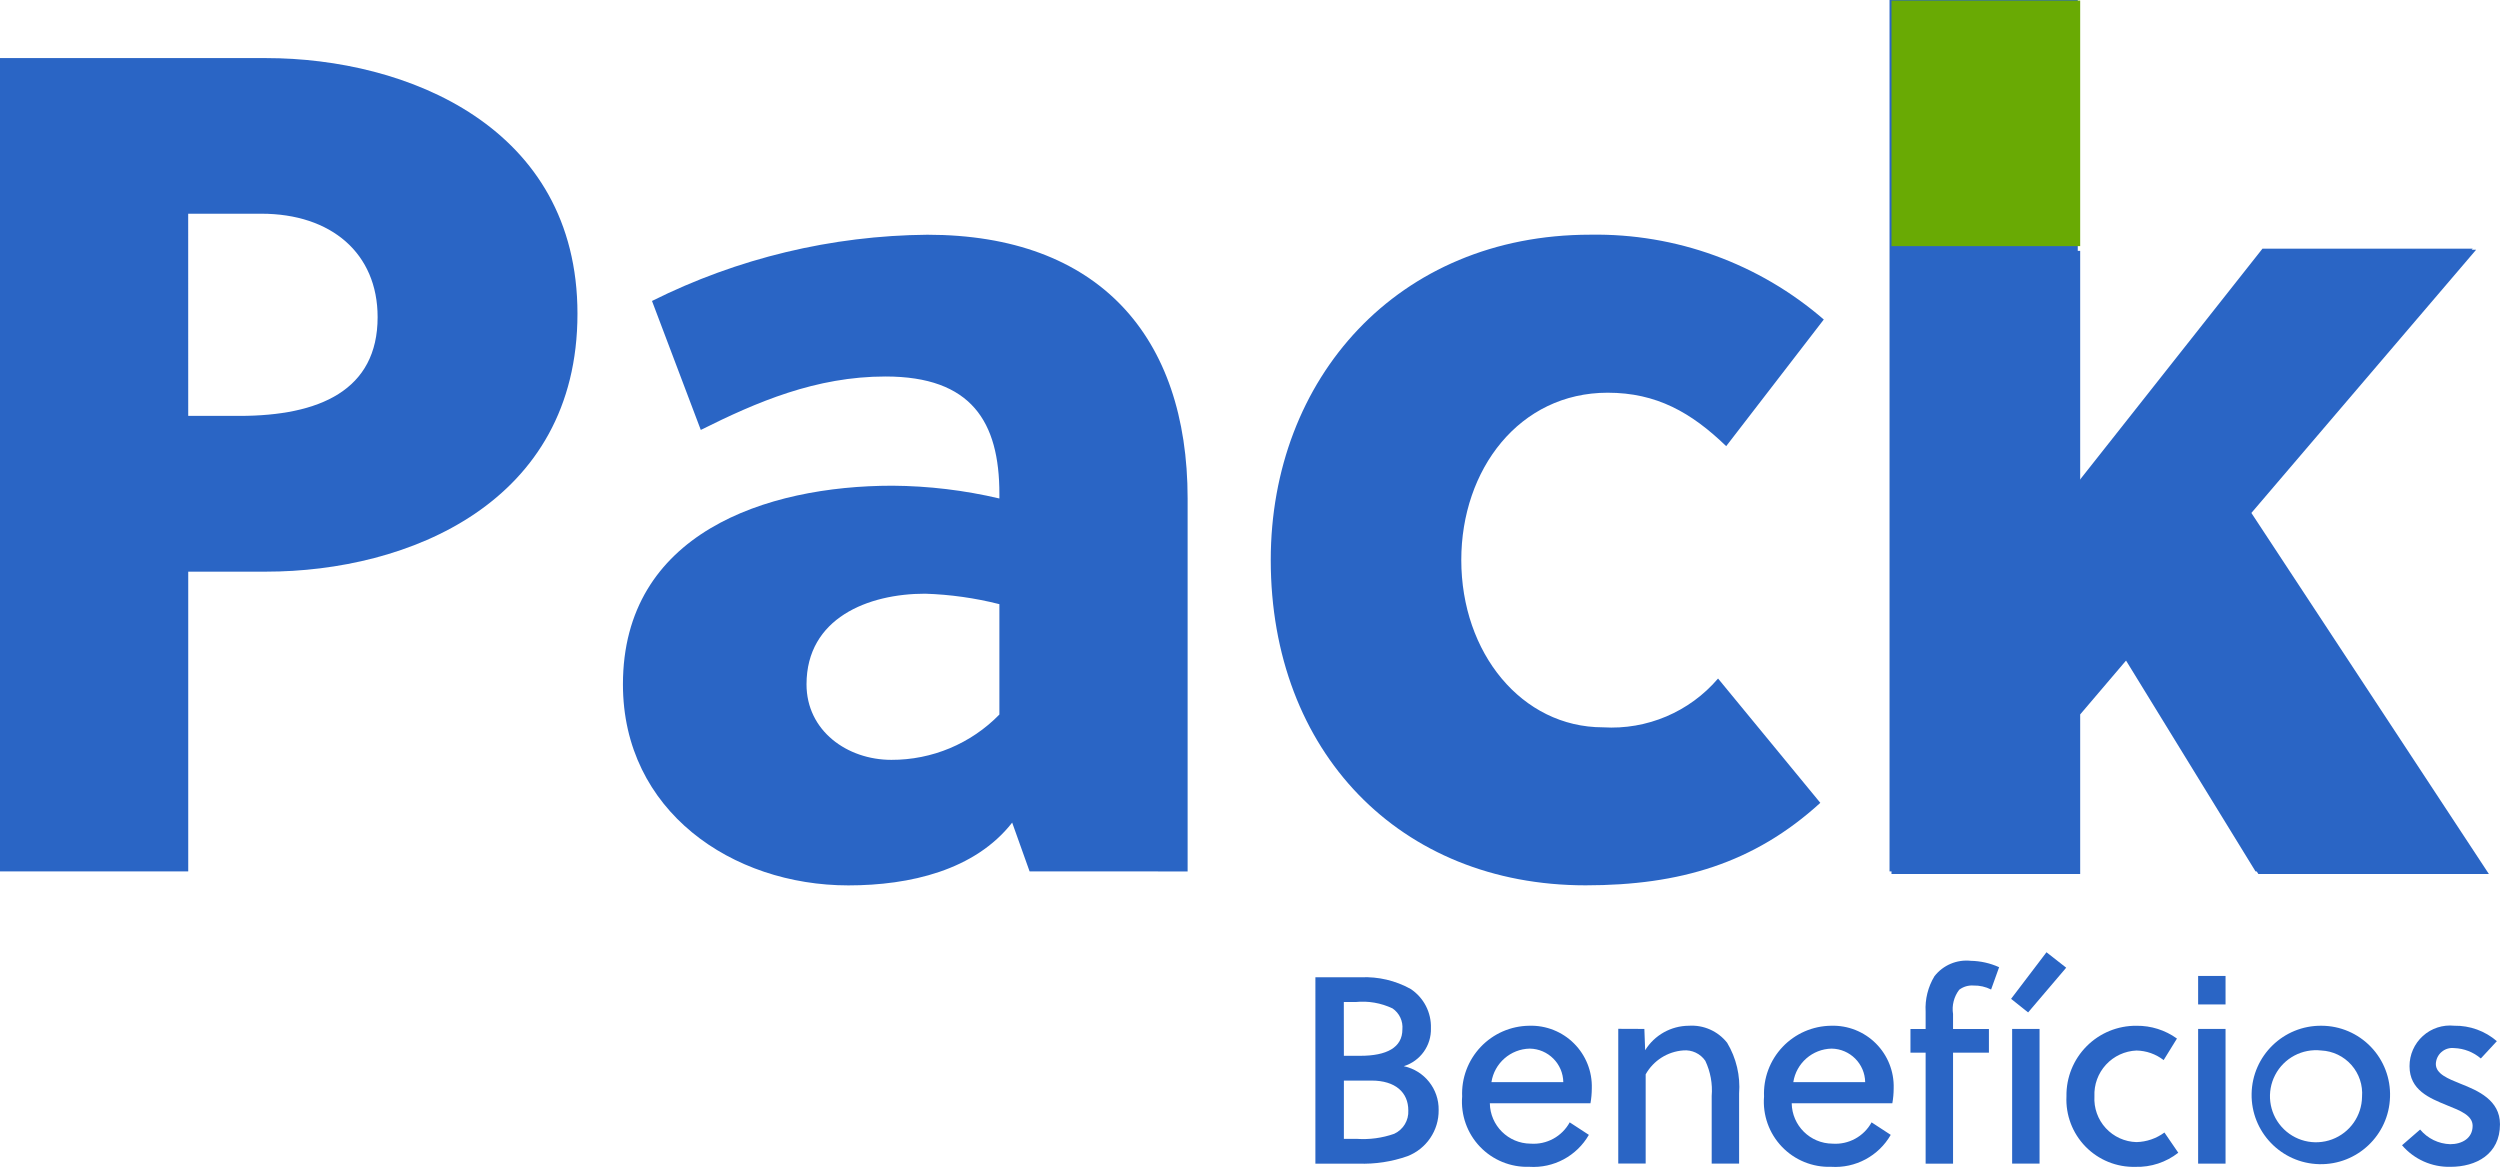
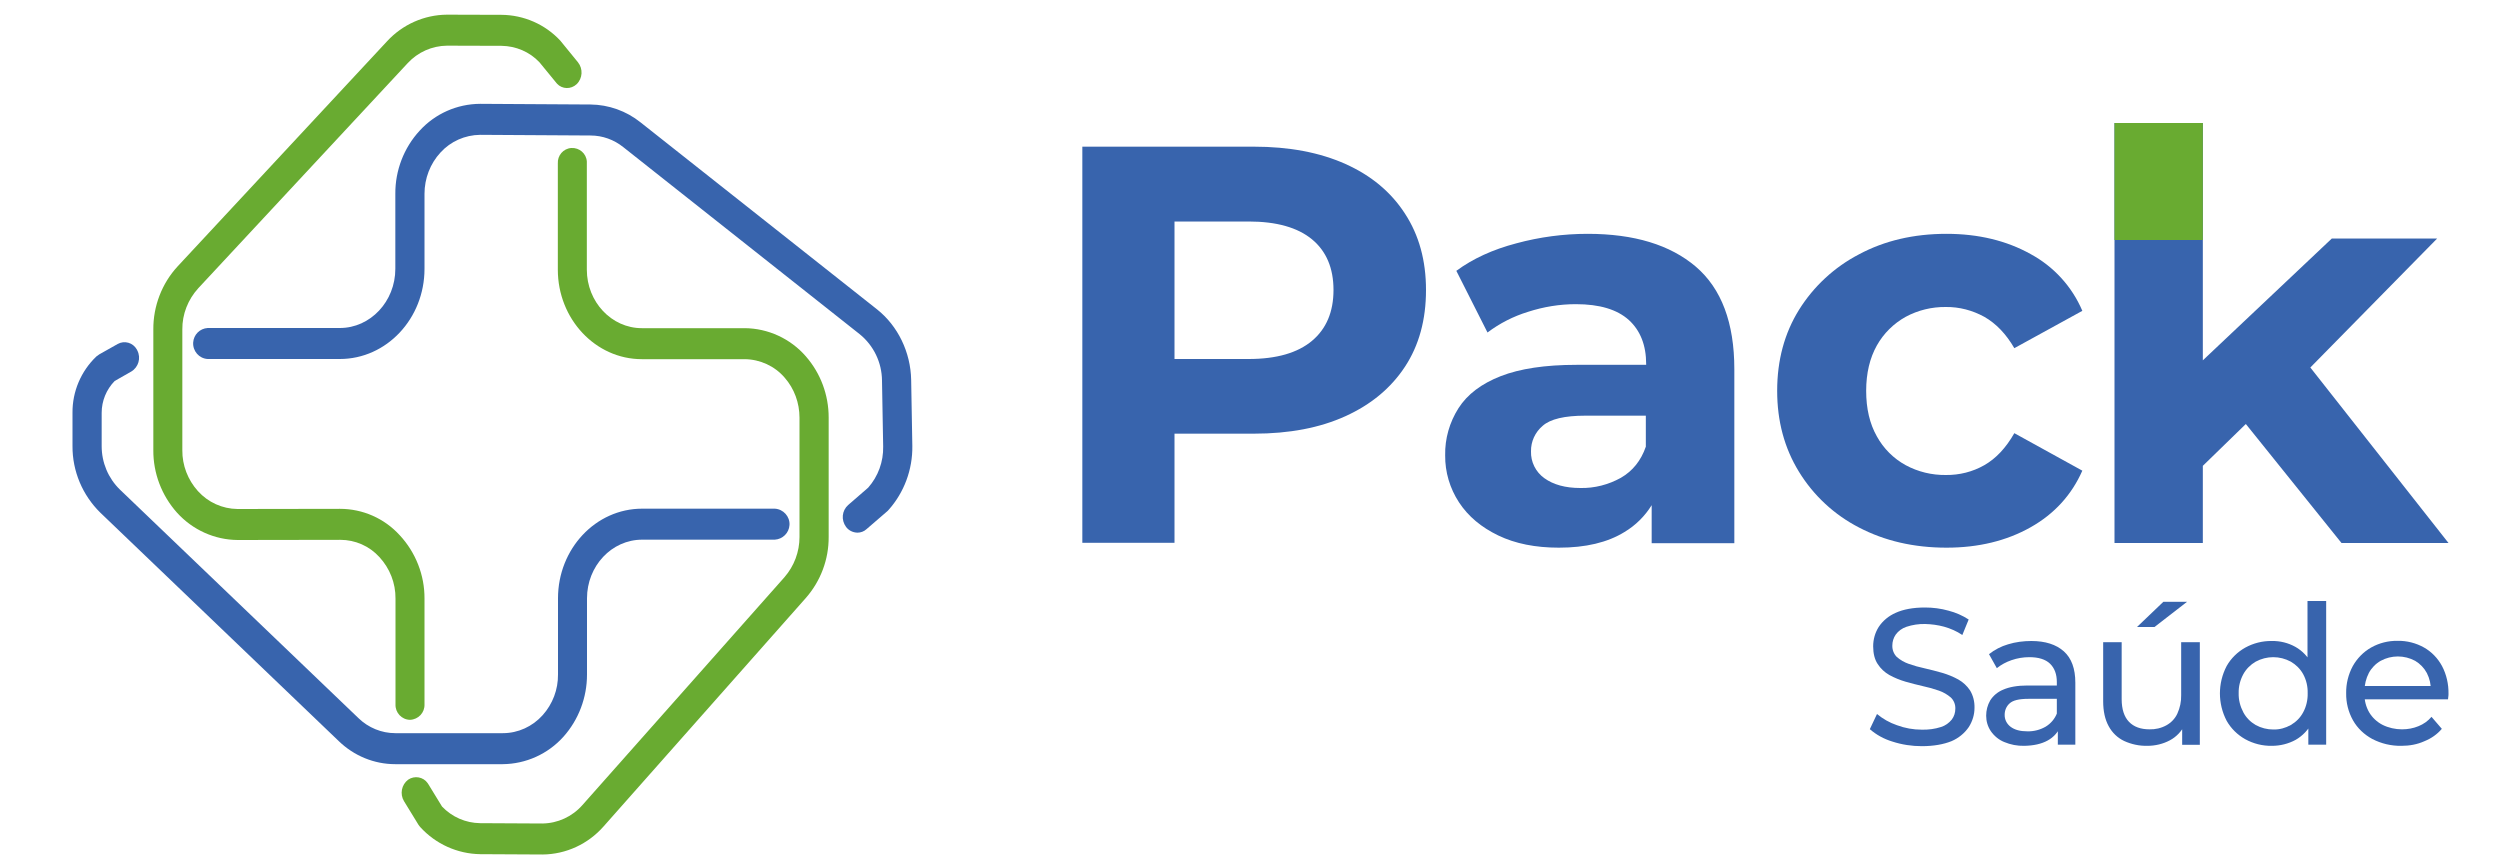
- <svg xmlns="http://www.w3.org/2000/svg" width="167.24" height="78.055" viewBox="0 0 167.24 78.055">
-   <g id="LOGO" transform="translate(-583 -364.044)">
-     <g id="Grupo_11" data-name="Grupo 11" transform="translate(583 364.044)">
-       <path id="Caminho_2" data-name="Caminho 2" d="M600.8,381.564c9.4,0,20.83,4.585,20.83,17.1,0,12.67-11.348,17.255-20.83,17.255h-5.208v20.053H583V381.564ZM595.591,405.5h3.42c5.363,0,9.25-1.71,9.25-6.607,0-4.275-3.109-6.918-7.772-6.918h-4.9Z" transform="translate(-583 -377.678)" fill="#2a65c5" />
-       <path id="Caminho_3" data-name="Caminho 3" d="M798.083,477.42l-1.166-3.264c-2.487,3.186-6.84,4.2-10.959,4.2-7.772,0-15.079-4.974-15.079-13.446,0-10.1,9.561-13.291,18.032-13.291a32.143,32.143,0,0,1,7.151.855v-.311c0-4.819-1.866-7.85-7.617-7.85-4.664,0-8.627,1.71-12.358,3.575l-3.264-8.628a42.033,42.033,0,0,1,18.421-4.43c11.425,0,17.41,6.762,17.41,17.643v24.95Zm-2.021-17.877a23.2,23.2,0,0,0-4.974-.7c-3.809,0-7.928,1.633-7.928,6.063,0,3.109,2.72,5.052,5.674,5.052a10.044,10.044,0,0,0,7.228-3.031Z" transform="translate(-729.207 -419.127)" fill="#2a65c5" />
-       <path id="Caminho_4" data-name="Caminho 4" d="M1003.025,472.834c-4.43,4.041-9.4,5.518-15.7,5.518-12.436,0-21.064-8.938-21.064-21.763,0-12.125,8.472-21.762,21.374-21.762a23.278,23.278,0,0,1,15.622,5.674l-6.529,8.472c-2.332-2.254-4.664-3.575-7.928-3.575-5.907,0-9.793,5.13-9.793,11.192,0,6.218,4.042,11.192,9.482,11.192a9.365,9.365,0,0,0,7.695-3.264Z" transform="translate(-881.253 -419.127)" fill="#2a65c5" />
-       <path id="Caminho_5" data-name="Caminho 5" d="M1177.37,422.337l-8.783-14.3-3.109,3.653v10.648h-12.592V364.044h12.592v32.177h.078l12.28-15.544H1191.9l-15,17.565,15.856,24.095Z" transform="translate(-1026.484 -364.044)" fill="#2a65c5" />
-       <g id="Grupo_10" data-name="Grupo 10" transform="translate(126.534 0.037)">
-         <rect id="Retângulo_49" data-name="Retângulo 49" width="12.622" height="16.428" fill="#69aa04" />
-         <path id="Caminho_6" data-name="Caminho 6" d="M1177.552,456.976l15.035-17.608h-14.1l-12.311,15.582h-.076V439.444h-12.622v41.682H1166.1V470.453l3.116-3.66,8.8,14.333h15.423Z" transform="translate(-1153.478 -422.698)" fill="#2a65c5" />
-       </g>
-     </g>
-     <g id="Grupo_12" data-name="Grupo 12" transform="translate(670.995 427.746)">
-       <path id="Caminho_7" data-name="Caminho 7" d="M979.724,658.79h3.045a6.276,6.276,0,0,1,3.33.784,3.029,3.029,0,0,1,1.353,2.618,2.578,2.578,0,0,1-1.816,2.546,2.949,2.949,0,0,1,2.333,2.938,3.264,3.264,0,0,1-2.084,3.081,8.914,8.914,0,0,1-3.277.5h-2.885Zm1.905,5.253h1.1c1.763,0,2.814-.552,2.814-1.763a1.527,1.527,0,0,0-.659-1.407,4.656,4.656,0,0,0-2.475-.427h-.784Zm0,5.556h.855a6.265,6.265,0,0,0,2.511-.338,1.625,1.625,0,0,0,.944-1.567c0-1.193-.855-1.994-2.458-1.994H981.63Z" transform="translate(-979.724 -657.116)" fill="#2a65c5" />
-       <path id="Caminho_8" data-name="Caminho 8" d="M1028.561,681.292a2.755,2.755,0,0,0,2.618-1.425l1.282.837a4.28,4.28,0,0,1-3.989,2.137,4.356,4.356,0,0,1-4.488-4.7,4.541,4.541,0,0,1,4.488-4.737,4.061,4.061,0,0,1,4.185,4.185,5.8,5.8,0,0,1-.089,1h-6.732A2.744,2.744,0,0,0,1028.561,681.292Zm-.054-6.358a2.649,2.649,0,0,0-2.564,2.244h4.808A2.281,2.281,0,0,0,1028.507,674.934Z" transform="translate(-1014.167 -668.488)" fill="#2a65c5" />
-       <path id="Caminho_9" data-name="Caminho 9" d="M1072.813,673.617l.053,1.425a3.46,3.46,0,0,1,2.92-1.638,3.013,3.013,0,0,1,2.565,1.14,5.752,5.752,0,0,1,.8,3.4v4.684h-1.834V678.1a4.6,4.6,0,0,0-.427-2.351,1.617,1.617,0,0,0-1.478-.694,3.148,3.148,0,0,0-2.511,1.6v5.966h-1.834v-9.011Z" transform="translate(-1050.807 -668.488)" fill="#2a65c5" />
-       <path id="Caminho_10" data-name="Caminho 10" d="M1119.6,681.292a2.756,2.756,0,0,0,2.618-1.425l1.282.837a4.281,4.281,0,0,1-3.989,2.137,4.356,4.356,0,0,1-4.487-4.7,4.54,4.54,0,0,1,4.487-4.737,4.061,4.061,0,0,1,4.185,4.185,5.786,5.786,0,0,1-.089,1h-6.732A2.744,2.744,0,0,0,1119.6,681.292Zm-.053-6.358a2.649,2.649,0,0,0-2.565,2.244h4.808A2.281,2.281,0,0,0,1119.545,674.934Z" transform="translate(-1085.012 -668.488)" fill="#2a65c5" />
-       <path id="Caminho_11" data-name="Caminho 11" d="M1164.587,655.735a2.489,2.489,0,0,0-1.175-.267,1.408,1.408,0,0,0-.961.285,2.136,2.136,0,0,0-.41,1.621v1h2.4v1.585h-2.4v7.426h-1.834v-7.426h-1.015v-1.585h1.015v-1.158a4.136,4.136,0,0,1,.588-2.368,2.717,2.717,0,0,1,2.44-1.033,4.8,4.8,0,0,1,1.888.427Zm1.407,11.647v-9.011h1.834v9.011Z" transform="translate(-1119.385 -653.242)" fill="#2a65c5" />
-       <path id="Caminho_12" data-name="Caminho 12" d="M1213.723,681.9a4.442,4.442,0,0,1-2.867.944,4.5,4.5,0,0,1-4.613-4.719,4.641,4.641,0,0,1,4.684-4.719,4.536,4.536,0,0,1,2.707.855l-.89,1.442a3.046,3.046,0,0,0-1.817-.641,2.937,2.937,0,0,0-2.813,3.063,2.894,2.894,0,0,0,2.813,3.063,3.29,3.29,0,0,0,1.87-.641Z" transform="translate(-1156 -668.488)" fill="#2a65c5" />
-       <path id="Caminho_13" data-name="Caminho 13" d="M1245.957,683.377v-9.011h1.834v9.011Z" transform="translate(-1186.906 -669.237)" fill="#2a65c5" />
-       <path id="Caminho_14" data-name="Caminho 14" d="M1271.341,678.17a4.631,4.631,0,1,1-4.581-4.767A4.6,4.6,0,0,1,1271.341,678.17Zm-4.6-3.111a3.08,3.08,0,1,0,2.728,3.092A2.873,2.873,0,0,0,1266.743,675.059Z" transform="translate(-1199.453 -668.487)" fill="#2a65c5" />
-       <path id="Caminho_15" data-name="Caminho 15" d="M1312.725,675.593a2.9,2.9,0,0,0-1.781-.694,1.1,1.1,0,0,0-1.229,1.069c0,.659.819.98,1.656,1.318,1.175.463,2.635,1.1,2.635,2.707,0,2.012-1.6,2.849-3.312,2.849a4.137,4.137,0,0,1-3.241-1.443l1.211-1.051a2.727,2.727,0,0,0,2.012.98c.784,0,1.5-.392,1.5-1.229,0-.694-.819-1.015-1.71-1.371-1.175-.481-2.511-1.015-2.511-2.618a2.711,2.711,0,0,1,2.992-2.707,4.246,4.246,0,0,1,2.849,1.033Z" transform="translate(-1234.762 -668.488)" fill="#2a65c5" />
-       <path id="Caminho_16" data-name="Caminho 16" d="M1190.681,655.267l-1.14-.908,2.369-3.117,1.318,1.033Z" transform="translate(-1143.003 -651.242)" fill="#2a65c5" />
-       <rect id="Retângulo_50" data-name="Retângulo 50" width="1.834" height="1.906" transform="translate(59.051 1.585)" fill="#2a65c5" />
-     </g>
+ <svg xmlns="http://www.w3.org/2000/svg" version="1.1" id="Camada_1" x="0px" y="0px" viewBox="0 0 1500 512.7" style="enable-background:new 0 0 1500 512.7;" xml:space="preserve">
+   <style type="text/css">
+ 	.st0{fill:#3864AD;}
+ 	.st1{fill:#69AB31;}
+ </style>
+   <path class="st0" d="M1153.1,447.7c-6,0-12-0.9-17.8-2.8c-4.9-1.5-9.5-4-13.4-7.4l4.3-9.1c3.5,2.9,7.5,5.2,11.9,6.7  c4.8,1.8,9.9,2.7,15,2.7c3.9,0.1,7.8-0.4,11.5-1.6c2.6-0.8,4.8-2.4,6.5-4.5c1.4-1.9,2.1-4.1,2.1-6.5c0.1-2.5-0.9-5-2.7-6.7  c-2.1-1.8-4.5-3.2-7.1-4.1c-3.1-1.1-6.3-2-9.6-2.7c-3.5-0.8-7-1.7-10.5-2.7c-3.4-1-6.6-2.3-9.7-4c-2.8-1.6-5.2-3.8-7-6.6  c-1.8-2.7-2.7-6.3-2.7-10.6c0-4.1,1.1-8.1,3.3-11.6c2.5-3.8,6.1-6.7,10.2-8.5c4.6-2.1,10.5-3.2,17.6-3.2c4.7,0,9.5,0.6,14.1,1.9  c4.3,1.1,8.4,2.9,12.1,5.3l-3.8,9.3c-3.4-2.3-7.1-3.9-11-5c-3.7-1-7.5-1.5-11.3-1.6c-3.8-0.1-7.7,0.5-11.3,1.7  c-2.6,0.9-4.8,2.5-6.4,4.7c-1.3,1.9-2,4.2-2,6.5c-0.1,2.6,0.9,5.1,2.7,6.9c2.1,1.8,4.5,3.2,7.1,4.1c3.1,1.1,6.3,2,9.6,2.7  c3.5,0.8,7,1.7,10.5,2.7c3.4,1,6.6,2.3,9.7,4c2.8,1.6,5.2,3.8,7,6.5c1.9,3.1,2.8,6.8,2.7,10.5c0,4.1-1.2,8-3.4,11.5  c-2.6,3.8-6.2,6.7-10.4,8.5C1166.2,446.6,1160.2,447.7,1153.1,447.7z" />
+   <path class="st0" d="M1214.5,447.5c-4.1,0.1-8.2-0.7-12-2.3c-3.2-1.3-6-3.6-8-6.5c-1.9-2.8-2.8-6-2.8-9.3c0-3.2,0.8-6.3,2.4-9.1  c1.8-2.9,4.6-5.2,7.8-6.5c3.6-1.6,8.5-2.5,14.6-2.5h19.6v8h-19.1c-5.6,0-9.3,0.9-11.3,2.8c-1.9,1.7-2.9,4.2-2.9,6.7  c-0.1,2.9,1.3,5.6,3.6,7.3c2.4,1.8,5.7,2.7,10,2.7c3.9,0.1,7.7-0.9,11-2.8c3.1-1.9,5.5-4.7,6.8-8.1l2.2,7.7  c-1.5,3.7-4.3,6.8-7.8,8.7C1224.8,446.4,1220.1,447.4,1214.5,447.5z M1234.7,446.8v-13l-0.6-2.4v-22.2c0-4.7-1.4-8.4-4.1-11  s-6.9-3.9-12.4-3.9c-3.6,0-7.3,0.6-10.7,1.8c-3.2,1.1-6.2,2.7-8.8,4.8l-4.7-8.4c3.4-2.7,7.3-4.7,11.4-5.9c4.5-1.4,9.3-2,14-2  c8.4,0,14.9,2.1,19.5,6.2c4.6,4.1,6.9,10.4,6.9,18.8v37.2L1234.7,446.8z" />
+   <path class="st0" d="M1288.4,447.5c-4.8,0.1-9.5-0.9-13.9-2.9c-4-1.9-7.2-5-9.3-8.9c-2.2-4-3.3-9-3.3-15v-35.4h11.1v34.2  c0,6,1.5,10.6,4.4,13.6c2.9,3,7,4.5,12.3,4.5c3.5,0.1,7-0.7,10.1-2.4c2.9-1.6,5.2-4,6.6-7c1.6-3.5,2.4-7.3,2.3-11.1v-31.8h11.2v61.6  h-10.6v-16.6l1.7,4.4c-2,4-5.1,7.4-9.1,9.5C1297.8,446.4,1293.1,447.5,1288.4,447.5z M1282.2,376.2l15.8-15.1h14.2l-19.5,15.1  H1282.2z" />
+   <path class="st0" d="M1363.1,447.5c-5.6,0.1-11.1-1.3-16-4c-4.6-2.6-8.5-6.4-11.1-11c-5.4-10.3-5.4-22.6,0-32.9  c2.6-4.6,6.5-8.4,11.1-11c4.9-2.7,10.4-4.1,16-4c4.9-0.1,9.8,1.1,14.1,3.5c4.3,2.4,7.7,6.1,10,10.5c2.5,4.7,3.8,10.5,3.8,17.4  c0,7-1.2,12.8-3.7,17.4c-2.2,4.4-5.7,8.1-9.9,10.5C1373,446.3,1368.1,447.5,1363.1,447.5z M1364,437.7c3.7,0.1,7.3-0.9,10.5-2.7  c3.1-1.8,5.7-4.4,7.4-7.6c1.9-3.5,2.8-7.5,2.7-11.5c0.1-4-0.8-7.9-2.7-11.4c-1.7-3.1-4.3-5.7-7.4-7.5c-6.6-3.6-14.5-3.6-21.1,0  c-3.1,1.8-5.7,4.4-7.4,7.5c-1.9,3.5-2.9,7.4-2.8,11.4c-0.1,4,0.9,7.9,2.8,11.5c1.7,3.2,4.3,5.8,7.4,7.6  C1356.7,436.8,1360.3,437.7,1364,437.7L1364,437.7z M1385,446.8v-16.6l0.7-14.3l-1.2-14.3v-41h11.2v86.2L1385,446.8z" />
+   <path class="st0" d="M1440.8,447.5c-6,0.1-12-1.3-17.4-4.1c-4.8-2.6-8.9-6.4-11.6-11.2c-2.8-5-4.2-10.6-4.1-16.3  c-0.1-5.7,1.3-11.3,4-16.3c2.6-4.6,6.4-8.5,11-11.1c4.8-2.7,10.3-4.1,15.9-4c5.5-0.1,11,1.3,15.8,4c4.6,2.6,8.3,6.5,10.8,11.1  c2.7,5.1,4,10.9,3.9,16.7c0,0.5,0,1-0.1,1.6s-0.1,1.2-0.2,1.7h-52.4v-8h46.6l-4.5,2.8c0.1-3.7-0.7-7.3-2.4-10.6c-1.6-3-4-5.5-7-7.3  c-6.5-3.5-14.3-3.5-20.7,0c-3,1.7-5.5,4.3-7.1,7.3c-1.7,3.3-2.6,7-2.6,10.7v1.9c-0.1,3.9,0.9,7.7,2.8,11c1.9,3.2,4.7,5.8,8,7.5  c3.6,1.8,7.7,2.7,11.7,2.7c3.4,0,6.8-0.6,9.9-1.9c3-1.2,5.7-3.1,7.8-5.6l6.2,7.2c-2.8,3.3-6.4,5.8-10.4,7.4  C1450.3,446.7,1445.6,447.5,1440.8,447.5z" />
+   <g>
+     <path class="st0" d="M807.3,98.4c-15.4-6.9-33.7-10.4-55-10.4H649.4v237.7l55.3,0v-65.5h47.6c21.3,0,39.6-3.5,55-10.5   c15.4-7,27.3-16.9,35.7-29.7s12.6-28.1,12.6-46c0-17.7-4.2-32.9-12.6-45.8C834.6,115.2,822.7,105.3,807.3,98.4z M787.2,204.5   c-8.6,7.2-21.2,10.9-38,10.9h-44.5v-82.5h44.5c16.7,0,29.4,3.6,38,10.7c8.6,7.1,12.9,17.3,12.9,30.4   C800.1,187.1,795.8,197.3,787.2,204.5z" />
+     <path class="st0" d="M1017.5,160c-15.4-13.1-37-19.7-64.9-19.7c-14.4,0-28.8,1.9-42.8,5.7c-14.1,3.7-26.1,9.2-36,16.5l18.7,37   c7.3-5.5,15.5-9.7,24.3-12.4c9.3-3,18.9-4.6,28.7-4.6c14.3,0,24.8,3.2,31.8,9.5c6.9,6.3,10.4,15.1,10.4,26.5v0.4h-41.8   c-18.8,0-34,2.3-45.5,6.8s-20,10.9-25.3,19.2c-5.4,8.5-8.2,18.3-8,28.3c-0.1,10,2.8,19.8,8.3,28.2c5.5,8.4,13.4,15,23.6,19.9   s22.3,7.3,36.3,7.3c16.1,0,29.2-3.1,39.4-9.4c6.7-4,12.3-9.6,16.3-16.1v22.8h49.6V221.5C1040.6,193.7,1032.9,173.2,1017.5,160z    M972.5,286.7c-7.4,4.1-15.8,6.3-24.3,6.1c-9,0-16.2-2-21.6-5.9c-5.2-3.7-8.2-9.8-8-16.1c-0.1-5.9,2.5-11.5,7-15.3   c4.6-4.1,13.2-6.1,25.6-6.1h36.3v18.7l0-0.1C984.6,276.4,979.6,282.6,972.5,286.7z" />
+     <path class="st0" d="M1143.4,190.1c7.4-4,15.7-6,24.1-5.9c8.1-0.1,16,2,23.1,5.9c7,4,13,10.2,18,18.8l40.8-22.4   c-6.2-14.6-17.2-26.6-31.1-34.1c-14.4-8-31.2-12.1-50.4-12.1c-19.7,0-37.2,4.1-52.5,12.3c-14.8,7.7-27.2,19.2-36,33.3   c-8.7,14-13.1,30.2-13.1,48.6c0,18.1,4.3,34.3,13.1,48.6c8.7,14.2,21.2,25.8,36,33.4c15.3,8,32.8,12.1,52.5,12.1   c19.2,0,36-4.1,50.4-12.2s24.7-19.5,31.1-34l-40.8-22.5c-5,8.8-11,15.2-18,19.2c-7,4-15,6-23.1,5.9c-8.4,0.1-16.7-1.9-24.1-5.9   c-7.3-4-13.3-10-17.3-17.3c-4.3-7.6-6.4-16.7-6.4-27.3c0-10.6,2.2-19.7,6.4-27.2C1130.2,200,1136.2,194.1,1143.4,190.1z" />
+     <polygon class="st0" points="1404.9,325.8 1469.1,325.8 1386.2,220.5 1462.3,143.1 1399.1,143.1 1321.7,216.2 1321.7,73.8    1268.7,73.8 1268.7,325.8 1321.7,325.8 1321.7,279.5 1347.5,254.4  " />
  </g>
+   <rect x="1268.7" y="73.8" class="st1" width="53" height="70.2" />
+   <path class="st1" d="M325.5,512.7h-0.3l-37.1-0.2c-13.7-0.2-26.7-6.1-35.9-16.2c-0.4-0.4-0.7-0.9-1.1-1.4l-8.7-14.2  c-2.6-4.3-1.5-9.9,2.5-12.9c3.8-2.6,9.1-1.7,11.7,2.1c0.1,0.2,0.3,0.4,0.4,0.6l8.2,13.4c6,6.3,14.2,9.9,22.9,10l37.1,0.2h0.2  c9.2-0.1,17.9-4.1,24-11l121.3-136.8c5.8-6.7,9-15.2,9-24.1v-71.6c0-8.8-3.1-17.4-8.9-24c-6-7-14.8-11-24-11.1h-61.7  c-27.8,0-50.4-24.1-50.4-53.7V98.1c-0.3-4.8,3.3-9,8.1-9.3c4.8-0.3,9,3.3,9.3,8.1c0,0.4,0,0.8,0,1.2v63.7c0,19.3,14.8,35.1,33,35.1  h61.7c14.1,0.1,27.5,6.3,36.7,16.9c8.9,10.2,13.7,23.2,13.7,36.7v71.6c0.1,13.5-4.8,26.6-13.8,36.8L362.2,495.8  C352.9,506.4,339.6,512.6,325.5,512.7z" />
+   <path class="st1" d="M246,431.9c-5-0.1-8.9-4.3-8.7-9.3c0,0,0,0,0,0v-63.4c0.1-9.3-3.4-18.2-9.7-25c-6-6.6-14.5-10.3-23.4-10.3h-0.1  l-61.4,0.1h-0.1c-13.9-0.1-27.1-6.1-36.4-16.4C97,297.3,91.9,283.9,92,270.1v-72.4c-0.1-14,5.1-27.6,14.6-37.9l125.6-135  c9.3-10.1,22.3-15.9,36-16h0.1l32.6,0.1c13.4,0.1,26.2,5.7,35.3,15.5c0.1,0.2,0.3,0.3,0.4,0.5l10.2,12.5c3.1,3.9,2.8,9.6-0.8,13.1  c-3.4,3.2-8.7,3.1-11.8-0.3c-0.2-0.2-0.3-0.4-0.5-0.6l-10-12.2c-5.9-6.3-14.2-9.8-22.8-9.9l-32.6-0.1h-0.1  c-9,0.1-17.5,3.9-23.6,10.5L119,172.9c-6.2,6.8-9.7,15.6-9.6,24.8v72.4c-0.1,9.1,3.3,17.8,9.3,24.5c6.1,6.8,14.7,10.7,23.8,10.8l0,0  l61.4-0.1h0.1c13.6,0,26.6,5.7,35.8,15.8c9.6,10.3,15,24,14.9,38.1v63.4C254.9,427.6,251,431.7,246,431.9z" />
+   <path class="st0" d="M464.9,305.2h-79.6c-27.9,0-50.5,24.1-50.5,53.8v45.7c0.1,9-3.2,17.7-9.2,24.4c-6.1,6.8-14.7,10.8-23.9,10.8  h-64.5c-8.3,0-16.2-3.3-22.1-9L72,293.8c-7.1-6.9-11-16.3-11-26.1v-20c0-7.1,2.8-14,7.8-19.1l10-5.7c4.3-2.6,5.9-8.1,3.6-12.6  c-0.1-0.2-0.2-0.4-0.3-0.6c-2.3-4.1-7.4-5.6-11.5-3.3l-11,6.2c-0.6,0.4-1.2,0.8-1.8,1.3c-9.2,8.8-14.4,21-14.3,33.7v20  c-0.1,15.1,6,29.5,16.7,40l143.1,137.1c9.1,8.8,21.2,13.8,33.8,13.8h64.5c13.9-0.1,27.2-6.1,36.5-16.5c9.1-10.2,14.1-23.5,14.1-37.2  V359c0-19.4,14.8-35.2,33.1-35.2h79.6c4.7-0.3,8.5-4,8.8-8.8C474,309.9,470,305.5,464.9,305.2z" />
+   <path class="st0" d="M526.2,185.6L384.3,73.4c-8.5-6.8-19.1-10.6-30-10.7l-66-0.4h-0.3c-13.8,0.1-26.9,5.9-36.2,16.1  c-9.5,10.3-14.7,23.9-14.6,37.9v45c0,19.6-15,35.5-33.3,35.5h-79.3c-4.7,0.3-8.4,4-8.7,8.7c-0.3,5.1,3.5,9.6,8.7,9.9h79.3  c28,0,50.8-24.2,50.8-54.1v-45c0-9.2,3.4-18.1,9.6-24.8c6.1-6.7,14.7-10.5,23.8-10.6h0.2l66,0.4c7.2,0,14.1,2.5,19.7,7l141.8,112.2  c8.4,6.8,13.3,17,13.4,27.8l0.7,39.6c0.2,9.1-3,17.9-9,24.7L508.9,303c-3.8,3.4-4.3,9-1.3,13.1c1.6,2.2,4.1,3.4,6.8,3.5  c2,0,4-0.7,5.5-2.1l12.4-10.7c0.3-0.3,0.6-0.5,0.8-0.8c9.4-10.5,14.5-24.3,14.3-38.4l-0.7-39.6C546.4,211.3,538.7,195.5,526.2,185.6  z" />
</svg>
